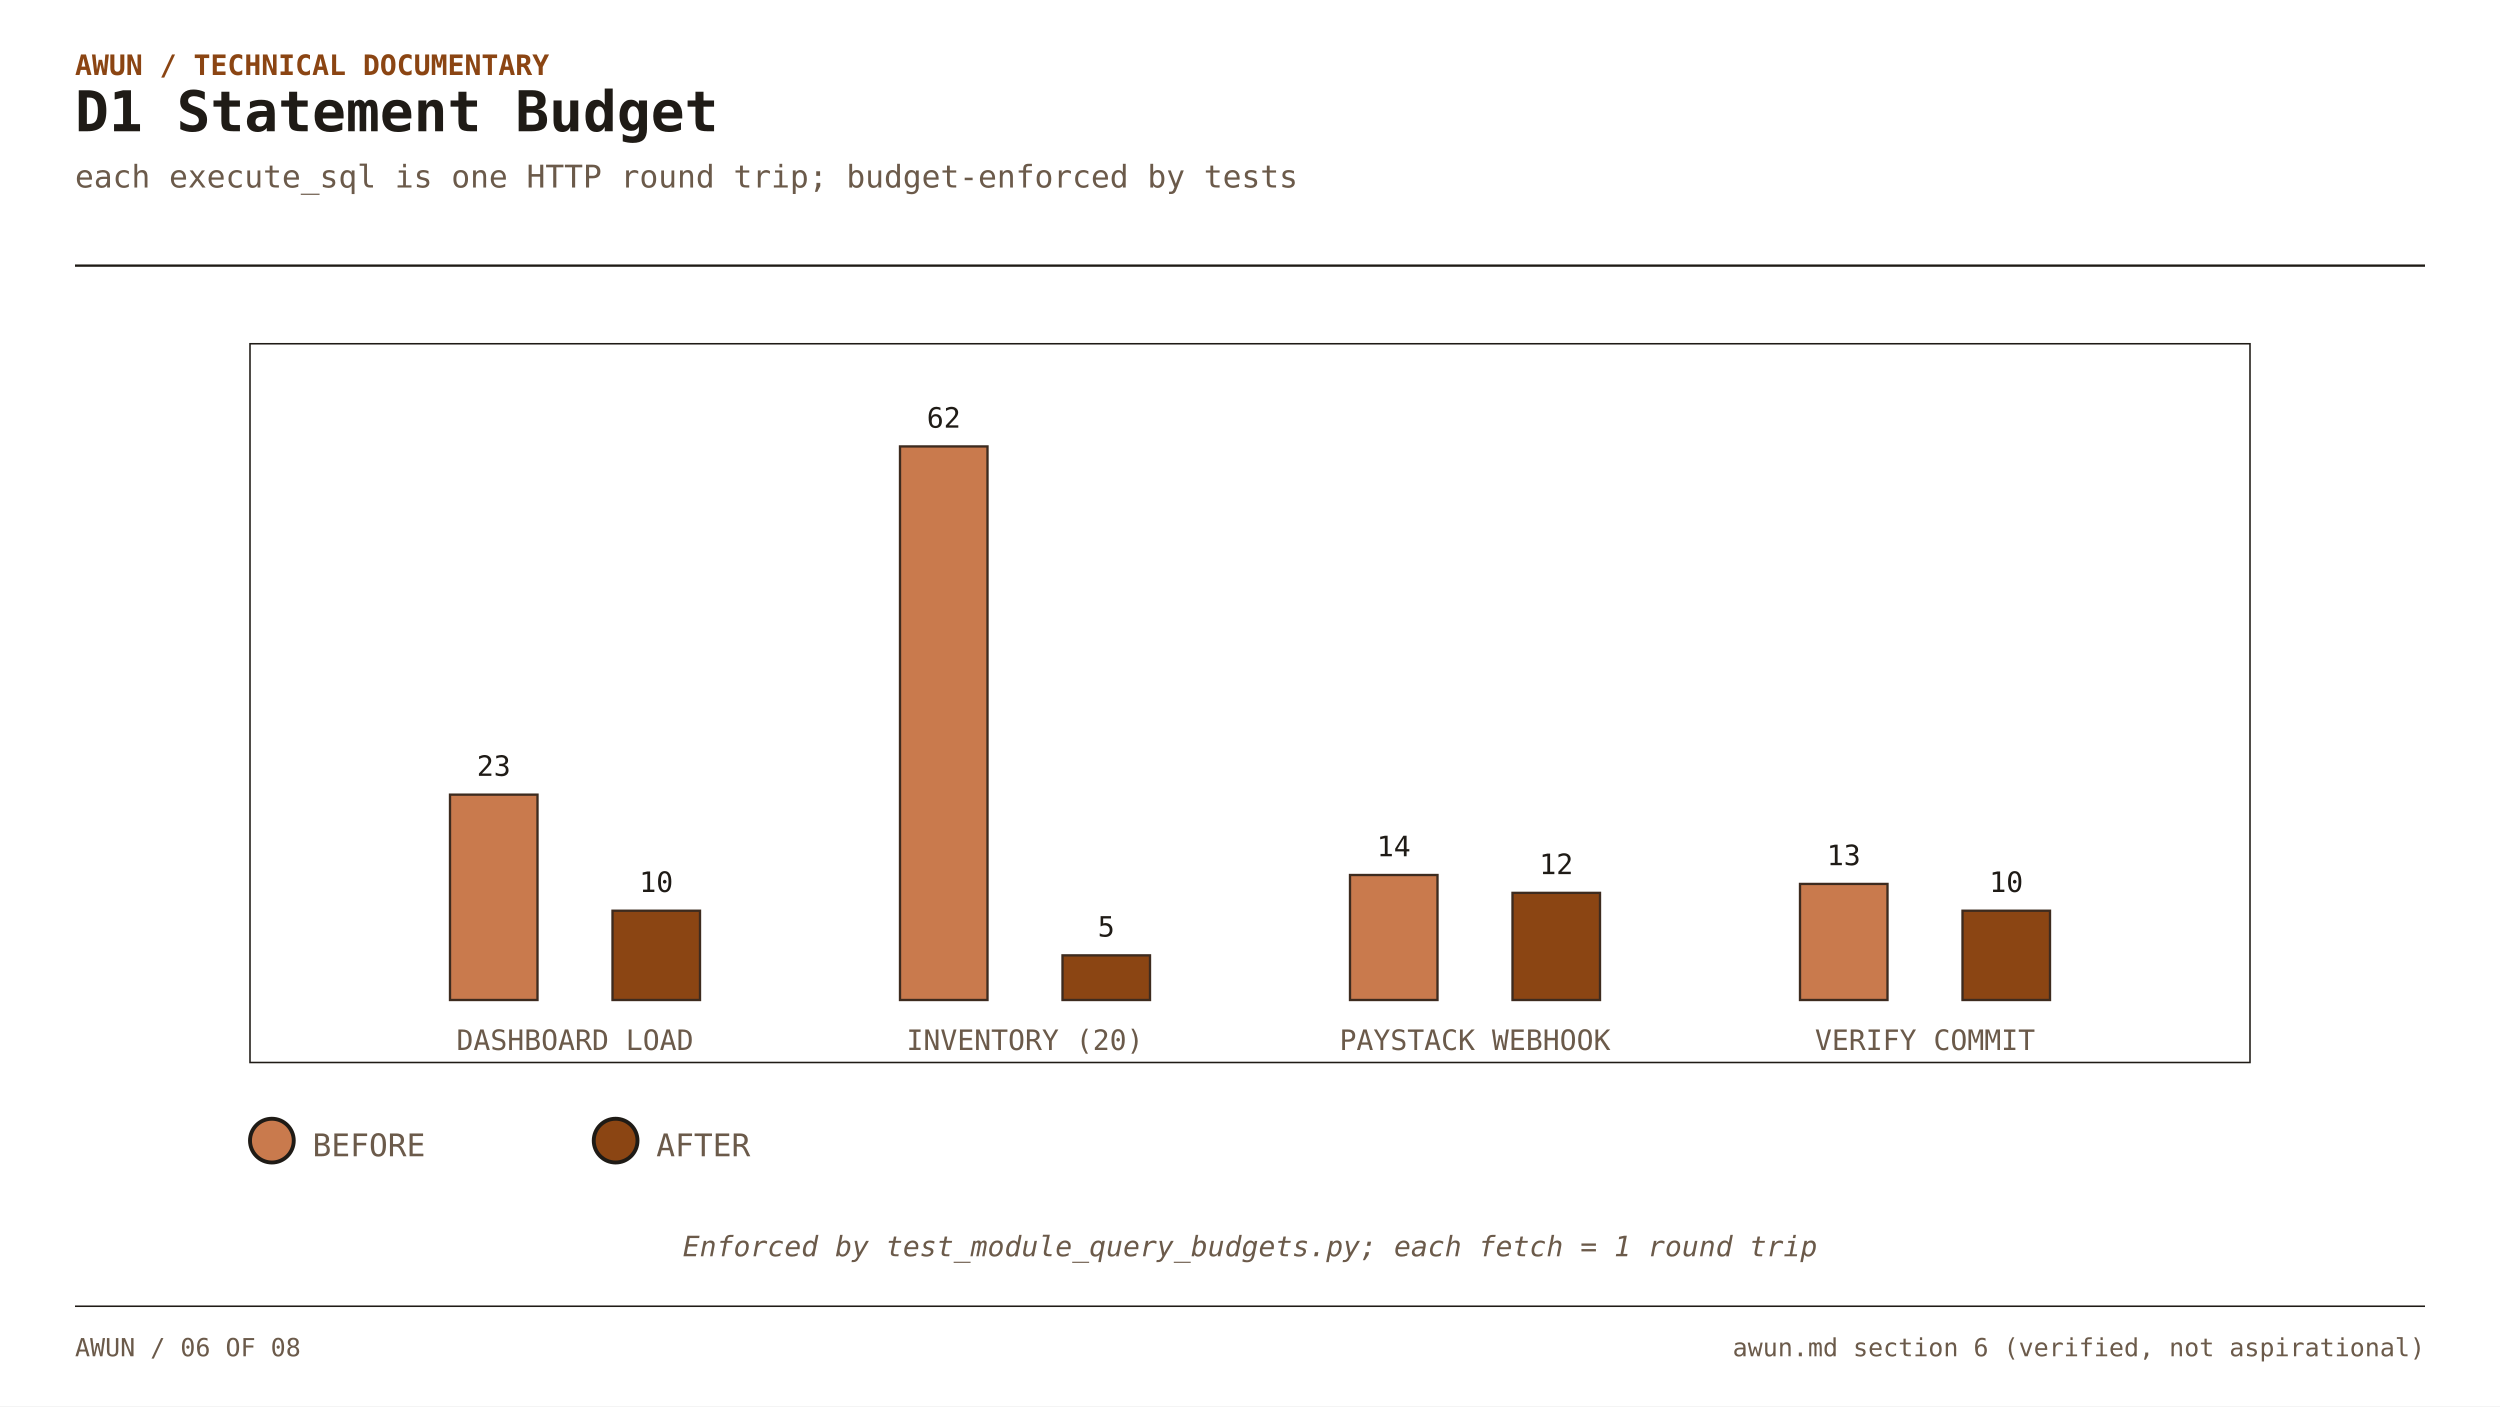
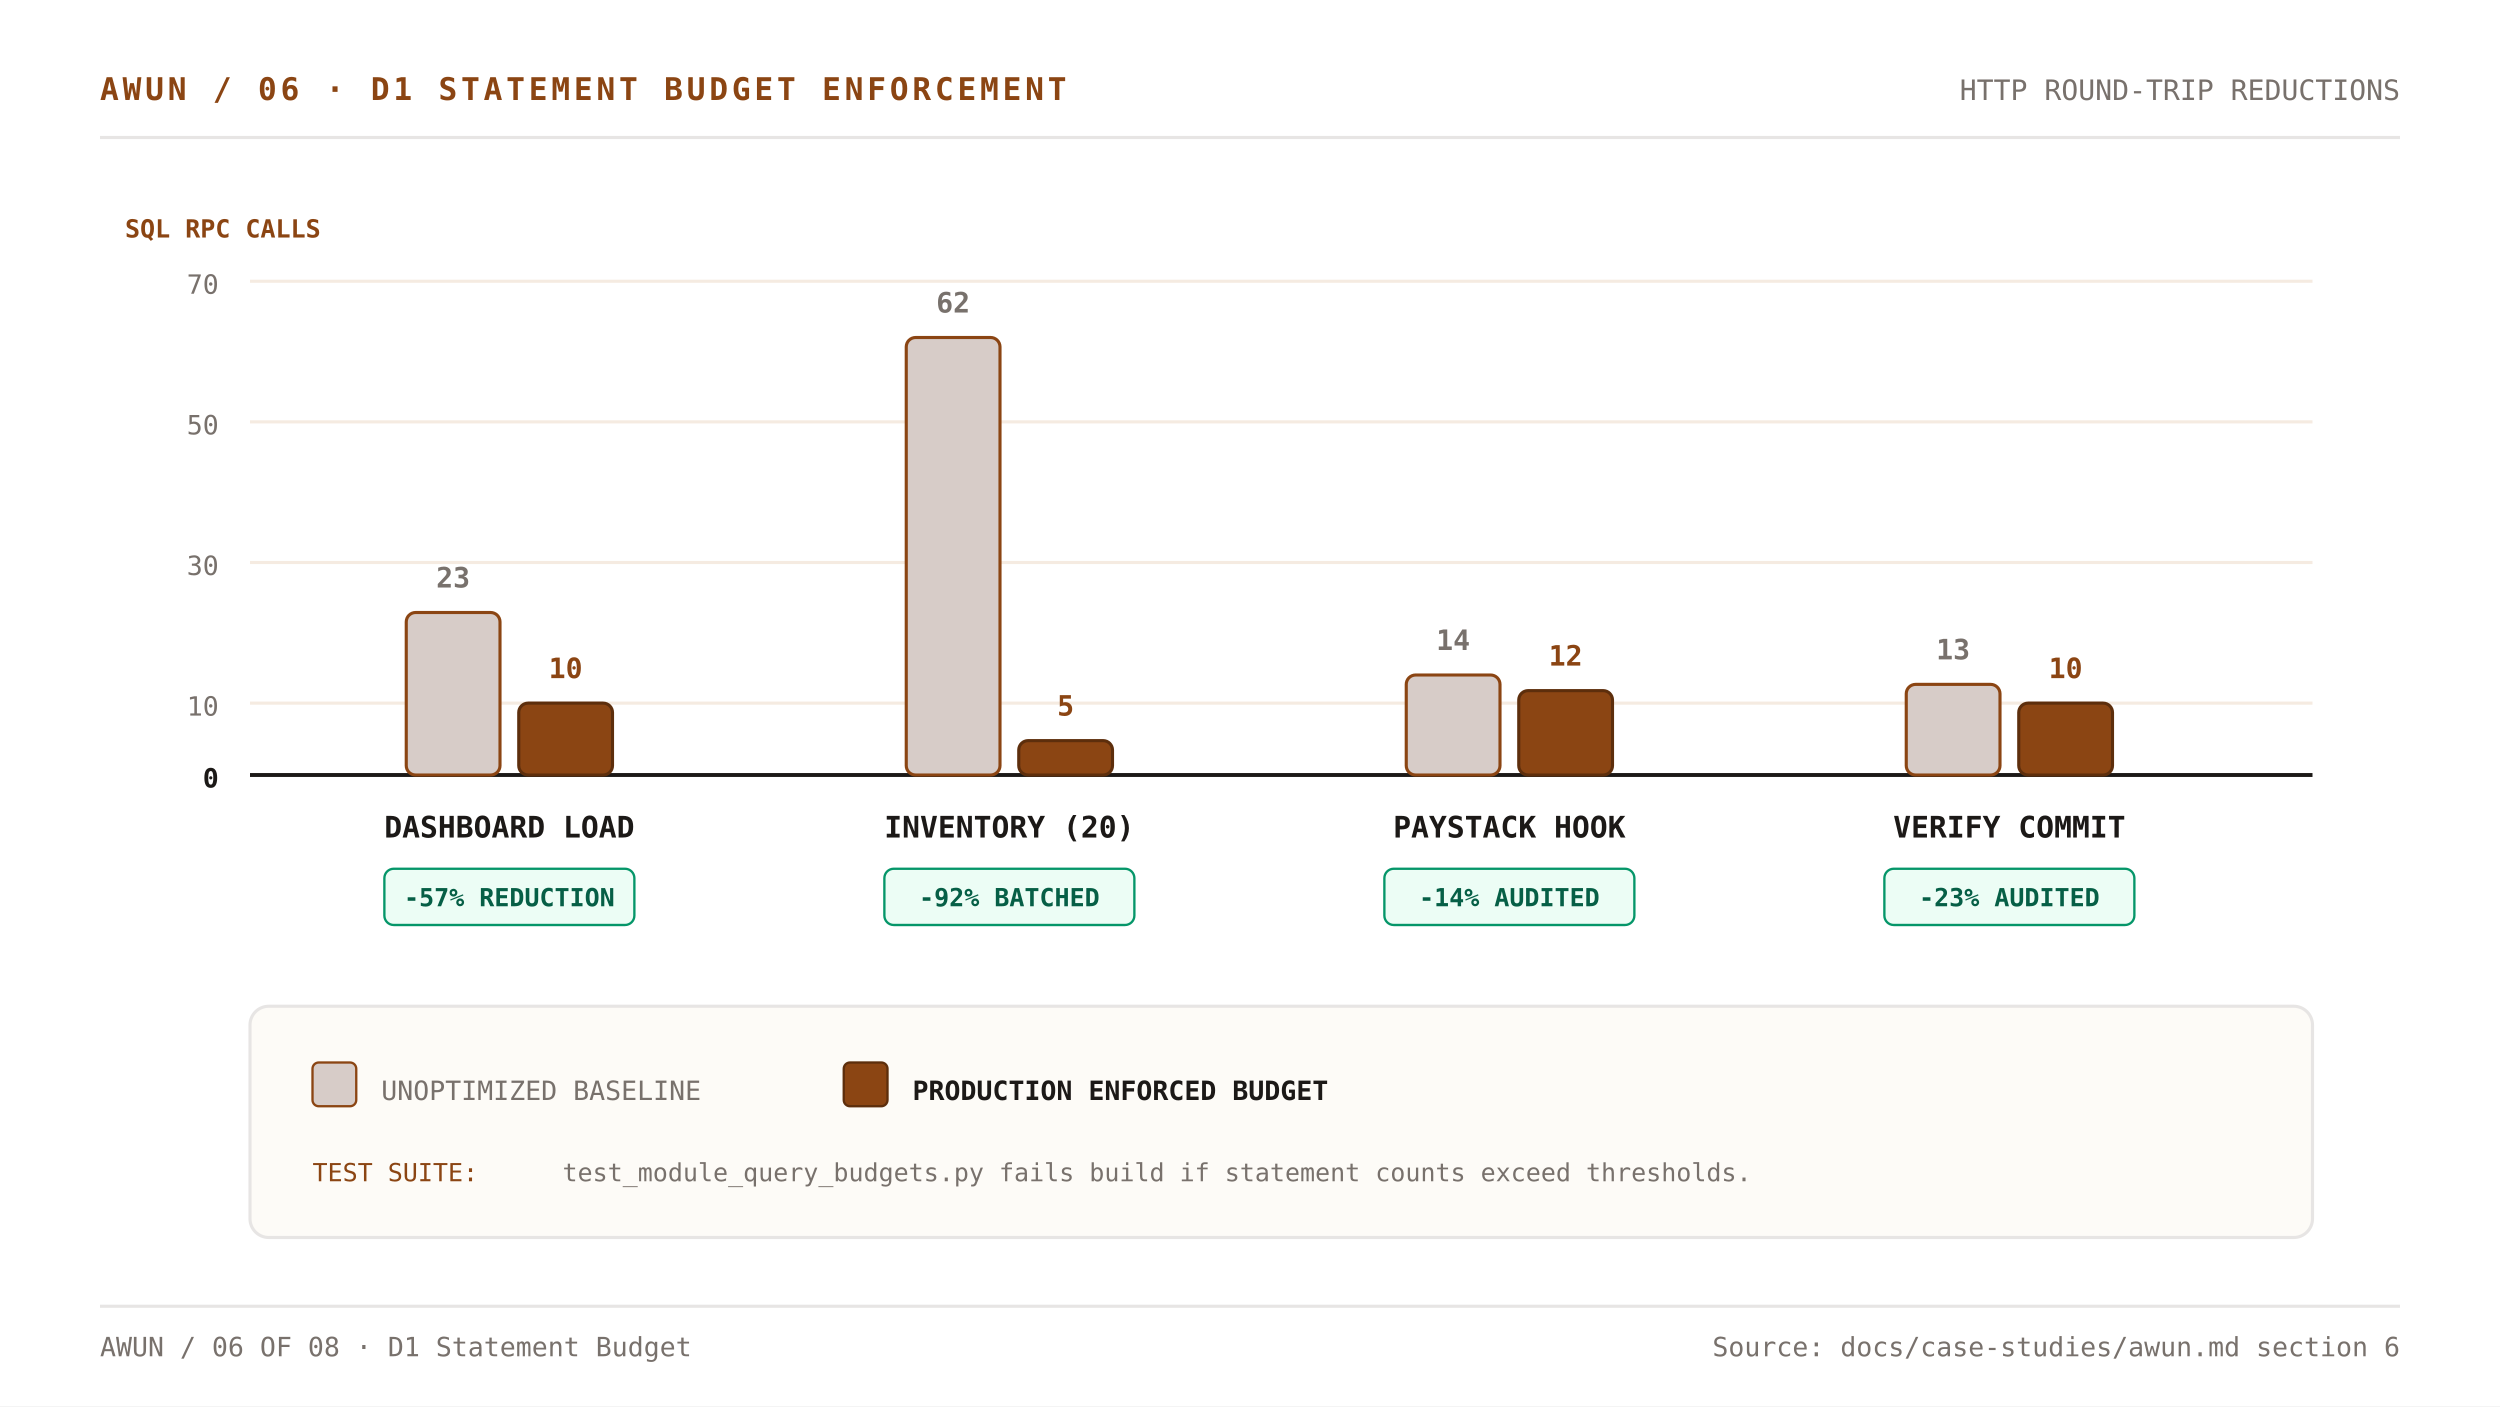
- <svg xmlns="http://www.w3.org/2000/svg" viewBox="0 0 800 450" width="100%" height="100%" preserveAspectRatio="xMidYMid meet" role="img" aria-labelledby="t-06 d-06">
+ <svg xmlns="http://www.w3.org/2000/svg" viewBox="0 0 800 450" width="100%" height="100%" preserveAspectRatio="xMidYMid meet" role="img" font-family="'JetBrains Mono', ui-monospace, Menlo, Consolas, monospace" style="font-family:'JetBrains Mono',ui-monospace,monospace">
  <rect x="0" y="0" width="800" height="450" fill="#FFFFFF" />
-   <defs>
-     <marker id="chev_06" viewBox="0 0 10 10" refX="9" refY="5" markerWidth="7" markerHeight="7" orient="auto-start-reverse">
-       <path d="M 0 0 L 9 5 L 0 10" fill="none" stroke="#3D2B1F" stroke-width="1.4" />
-     </marker>
-   </defs>
-   <text x="24" y="24" text-anchor="start" font-family="'JetBrains Mono', 'Menlo', 'Consolas', monospace" font-size="9" font-weight="600" fill="#8B4513">AWUN / TECHNICAL DOCUMENTARY</text>
-   <text x="24" y="42" text-anchor="start" font-family="'JetBrains Mono', 'Menlo', 'Consolas', monospace" font-size="18" font-weight="600" fill="#1F1B16">D1 Statement Budget</text>
-   <text x="24" y="60" text-anchor="start" font-family="'JetBrains Mono', 'Menlo', 'Consolas', monospace" font-size="10" font-weight="400" fill="#6B5A4A">each execute_sql is one HTTP round trip; budget-enforced by tests</text>
-   <line x1="24" y1="85" x2="776" y2="85" stroke="#1F1B16" stroke-width="0.75" />
-   <rect x="80" y="110" width="640" height="230" fill="none" stroke="#1F1B16" stroke-width="0.5" />
-   <rect x="144.0" y="254.286" width="28" height="65.714" fill="#C97A4D" stroke="#3D2B1F" stroke-width="0.75" />
-   <text x="158.0" y="248.286" text-anchor="middle" font-family="'JetBrains Mono', 'Menlo', 'Consolas', monospace" font-size="9" font-weight="400" fill="#1F1B16">23</text>
-   <rect x="196.0" y="291.429" width="28" height="28.571" fill="#8B4513" stroke="#3D2B1F" stroke-width="0.75" />
-   <text x="210.0" y="285.429" text-anchor="middle" font-family="'JetBrains Mono', 'Menlo', 'Consolas', monospace" font-size="9" font-weight="400" fill="#1F1B16">10</text>
-   <text x="184.0" y="336" text-anchor="middle" font-family="'JetBrains Mono', 'Menlo', 'Consolas', monospace" font-size="9" font-weight="400" fill="#6B5A4A">DASHBOARD LOAD</text>
-   <rect x="288.0" y="142.857" width="28" height="177.143" fill="#C97A4D" stroke="#3D2B1F" stroke-width="0.75" />
-   <text x="302.0" y="136.857" text-anchor="middle" font-family="'JetBrains Mono', 'Menlo', 'Consolas', monospace" font-size="9" font-weight="400" fill="#1F1B16">62</text>
-   <rect x="340.0" y="305.714" width="28" height="14.286" fill="#8B4513" stroke="#3D2B1F" stroke-width="0.75" />
-   <text x="354.0" y="299.714" text-anchor="middle" font-family="'JetBrains Mono', 'Menlo', 'Consolas', monospace" font-size="9" font-weight="400" fill="#1F1B16">5</text>
-   <text x="328.0" y="336" text-anchor="middle" font-family="'JetBrains Mono', 'Menlo', 'Consolas', monospace" font-size="9" font-weight="400" fill="#6B5A4A">INVENTORY (20)</text>
-   <rect x="432.0" y="280.0" width="28" height="40.0" fill="#C97A4D" stroke="#3D2B1F" stroke-width="0.75" />
-   <text x="446.0" y="274.0" text-anchor="middle" font-family="'JetBrains Mono', 'Menlo', 'Consolas', monospace" font-size="9" font-weight="400" fill="#1F1B16">14</text>
-   <rect x="484.0" y="285.714" width="28" height="34.286" fill="#8B4513" stroke="#3D2B1F" stroke-width="0.75" />
-   <text x="498.0" y="279.714" text-anchor="middle" font-family="'JetBrains Mono', 'Menlo', 'Consolas', monospace" font-size="9" font-weight="400" fill="#1F1B16">12</text>
-   <text x="472.0" y="336" text-anchor="middle" font-family="'JetBrains Mono', 'Menlo', 'Consolas', monospace" font-size="9" font-weight="400" fill="#6B5A4A">PAYSTACK WEBHOOK</text>
-   <rect x="576.0" y="282.857" width="28" height="37.143" fill="#C97A4D" stroke="#3D2B1F" stroke-width="0.75" />
-   <text x="590.0" y="276.857" text-anchor="middle" font-family="'JetBrains Mono', 'Menlo', 'Consolas', monospace" font-size="9" font-weight="400" fill="#1F1B16">13</text>
-   <rect x="628.0" y="291.429" width="28" height="28.571" fill="#8B4513" stroke="#3D2B1F" stroke-width="0.75" />
-   <text x="642.0" y="285.429" text-anchor="middle" font-family="'JetBrains Mono', 'Menlo', 'Consolas', monospace" font-size="9" font-weight="400" fill="#1F1B16">10</text>
-   <text x="616.0" y="336" text-anchor="middle" font-family="'JetBrains Mono', 'Menlo', 'Consolas', monospace" font-size="9" font-weight="400" fill="#6B5A4A">VERIFY COMMIT</text>
-   <rect x="80" y="358" width="14" height="14" rx="8" ry="8" fill="#C97A4D" stroke="#1F1B16" stroke-width="1.25" />
-   <text x="87.0" y="369.0" text-anchor="middle" font-family="'JetBrains Mono', 'Menlo', 'Consolas', monospace" font-size="0" font-weight="500" fill="#1F1B16" />
-   <text x="100" y="370" text-anchor="start" font-family="'JetBrains Mono', 'Menlo', 'Consolas', monospace" font-size="10" font-weight="400" fill="#6B5A4A">BEFORE</text>
-   <rect x="190" y="358" width="14" height="14" rx="8" ry="8" fill="#8B4513" stroke="#1F1B16" stroke-width="1.25" />
-   <text x="197.0" y="369.0" text-anchor="middle" font-family="'JetBrains Mono', 'Menlo', 'Consolas', monospace" font-size="0" font-weight="500" fill="#1F1B16" />
-   <text x="210" y="370" text-anchor="start" font-family="'JetBrains Mono', 'Menlo', 'Consolas', monospace" font-size="10" font-weight="400" fill="#6B5A4A">AFTER</text>
-   <text x="400.0" y="402" text-anchor="middle" font-family="'JetBrains Mono', 'Menlo', 'Consolas', monospace" font-size="9" font-weight="400" fill="#6B5A4A" font-style="italic">Enforced by test_module_query_budgets.py; each fetch = 1 round trip</text>
-   <line x1="24" y1="418" x2="776" y2="418" stroke="#1F1B16" stroke-width="0.5" />
-   <text x="24" y="434" text-anchor="start" font-family="'JetBrains Mono', 'Menlo', 'Consolas', monospace" font-size="8" font-weight="400" fill="#6B5A4A">AWUN / 06 OF 08</text>
-   <text x="776" y="434" text-anchor="end" font-family="'JetBrains Mono', 'Menlo', 'Consolas', monospace" font-size="8" font-weight="400" fill="#6B5A4A">awun.md section 6 (verified, not aspirational)</text>
+   <text x="32" y="32" font-size="10" font-weight="600" fill="#8B4513" letter-spacing="0.12em">AWUN / 06 · D1 STATEMENT BUDGET ENFORCEMENT</text>
+   <text x="768" y="32" font-size="9" font-weight="500" fill="#78716C" text-anchor="end">HTTP ROUND-TRIP REDUCTIONS</text>
+   <line x1="32" y1="44" x2="768" y2="44" stroke="#E7E5E4" stroke-width="1" />
+   <line x1="80" y1="90" x2="740" y2="90" stroke="#F5EBE1" stroke-width="1" />
+   <text x="70" y="94" font-size="8.5" fill="#78716C" text-anchor="end">70</text>
+   <line x1="80" y1="135" x2="740" y2="135" stroke="#F5EBE1" stroke-width="1" />
+   <text x="70" y="139" font-size="8.5" fill="#78716C" text-anchor="end">50</text>
+   <line x1="80" y1="180" x2="740" y2="180" stroke="#F5EBE1" stroke-width="1" />
+   <text x="70" y="184" font-size="8.5" fill="#78716C" text-anchor="end">30</text>
+   <line x1="80" y1="225" x2="740" y2="225" stroke="#F5EBE1" stroke-width="1" />
+   <text x="70" y="229" font-size="8.5" fill="#78716C" text-anchor="end">10</text>
+   <line x1="80" y1="248" x2="740" y2="248" stroke="#1C1917" stroke-width="1.25" />
+   <text x="70" y="252" font-size="8.5" fill="#1C1917" font-weight="600" text-anchor="end">0</text>
+   <text x="40" y="76" font-size="8" font-weight="600" fill="#8B4513">SQL RPC CALLS</text>
+   <rect x="130" y="196" width="30" height="52" rx="3" fill="#D7CCC8" stroke="#8B4513" stroke-width="1" />
+   <text x="145" y="188" font-size="9" font-weight="600" fill="#78716C" text-anchor="middle">23</text>
+   <rect x="166" y="225" width="30" height="23" rx="3" fill="#8B4513" stroke="#5D2E0C" stroke-width="1" />
+   <text x="181" y="217" font-size="9" font-weight="600" fill="#8B4513" text-anchor="middle">10</text>
+   <text x="163" y="268" font-size="9.5" font-weight="600" fill="#1C1917" text-anchor="middle">DASHBOARD LOAD</text>
+   <rect x="123" y="278" width="80" height="18" rx="3" fill="#ECFDF5" stroke="#059669" stroke-width="0.75" />
+   <text x="163" y="290" font-size="8" font-weight="600" fill="#065F46" text-anchor="middle">-57% REDUCTION</text>
+   <rect x="290" y="108" width="30" height="140" rx="3" fill="#D7CCC8" stroke="#8B4513" stroke-width="1" />
+   <text x="305" y="100" font-size="9" font-weight="600" fill="#78716C" text-anchor="middle">62</text>
+   <rect x="326" y="237" width="30" height="11" rx="3" fill="#8B4513" stroke="#5D2E0C" stroke-width="1" />
+   <text x="341" y="229" font-size="9" font-weight="600" fill="#8B4513" text-anchor="middle">5</text>
+   <text x="323" y="268" font-size="9.5" font-weight="600" fill="#1C1917" text-anchor="middle">INVENTORY (20)</text>
+   <rect x="283" y="278" width="80" height="18" rx="3" fill="#ECFDF5" stroke="#059669" stroke-width="0.75" />
+   <text x="323" y="290" font-size="8" font-weight="600" fill="#065F46" text-anchor="middle">-92% BATCHED</text>
+   <rect x="450" y="216" width="30" height="32" rx="3" fill="#D7CCC8" stroke="#8B4513" stroke-width="1" />
+   <text x="465" y="208" font-size="9" font-weight="600" fill="#78716C" text-anchor="middle">14</text>
+   <rect x="486" y="221" width="30" height="27" rx="3" fill="#8B4513" stroke="#5D2E0C" stroke-width="1" />
+   <text x="501" y="213" font-size="9" font-weight="600" fill="#8B4513" text-anchor="middle">12</text>
+   <text x="483" y="268" font-size="9.5" font-weight="600" fill="#1C1917" text-anchor="middle">PAYSTACK HOOK</text>
+   <rect x="443" y="278" width="80" height="18" rx="3" fill="#ECFDF5" stroke="#059669" stroke-width="0.75" />
+   <text x="483" y="290" font-size="8" font-weight="600" fill="#065F46" text-anchor="middle">-14% AUDITED</text>
+   <rect x="610" y="219" width="30" height="29" rx="3" fill="#D7CCC8" stroke="#8B4513" stroke-width="1" />
+   <text x="625" y="211" font-size="9" font-weight="600" fill="#78716C" text-anchor="middle">13</text>
+   <rect x="646" y="225" width="30" height="23" rx="3" fill="#8B4513" stroke="#5D2E0C" stroke-width="1" />
+   <text x="661" y="217" font-size="9" font-weight="600" fill="#8B4513" text-anchor="middle">10</text>
+   <text x="643" y="268" font-size="9.5" font-weight="600" fill="#1C1917" text-anchor="middle">VERIFY COMMIT</text>
+   <rect x="603" y="278" width="80" height="18" rx="3" fill="#ECFDF5" stroke="#059669" stroke-width="0.75" />
+   <text x="643" y="290" font-size="8" font-weight="600" fill="#065F46" text-anchor="middle">-23% AUDITED</text>
+   <rect x="80" y="322" width="660" height="74" rx="6" fill="#FDFBF7" stroke="#E7E5E4" stroke-width="1" />
+   <rect x="100" y="340" width="14" height="14" rx="2" fill="#D7CCC8" stroke="#8B4513" stroke-width="0.75" />
+   <text x="122" y="352" font-size="8.5" fill="#78716C">UNOPTIMIZED BASELINE</text>
+   <rect x="270" y="340" width="14" height="14" rx="2" fill="#8B4513" stroke="#5D2E0C" stroke-width="0.75" />
+   <text x="292" y="352" font-size="8.5" font-weight="600" fill="#1C1917">PRODUCTION ENFORCED BUDGET</text>
+   <text x="100" y="378" font-size="8" fill="#8B4513">TEST SUITE:</text>
+   <text x="180" y="378" font-size="8" fill="#78716C">test_module_query_budgets.py fails build if statement counts exceed thresholds.</text>
+   <line x1="32" y1="418" x2="768" y2="418" stroke="#E7E5E4" stroke-width="1" />
+   <text x="32" y="434" font-size="8.5" fill="#78716C">AWUN / 06 OF 08 · D1 Statement Budget</text>
+   <text x="768" y="434" font-size="8.5" fill="#78716C" text-anchor="end">Source: docs/case-studies/awun.md section 6</text>
</svg>
